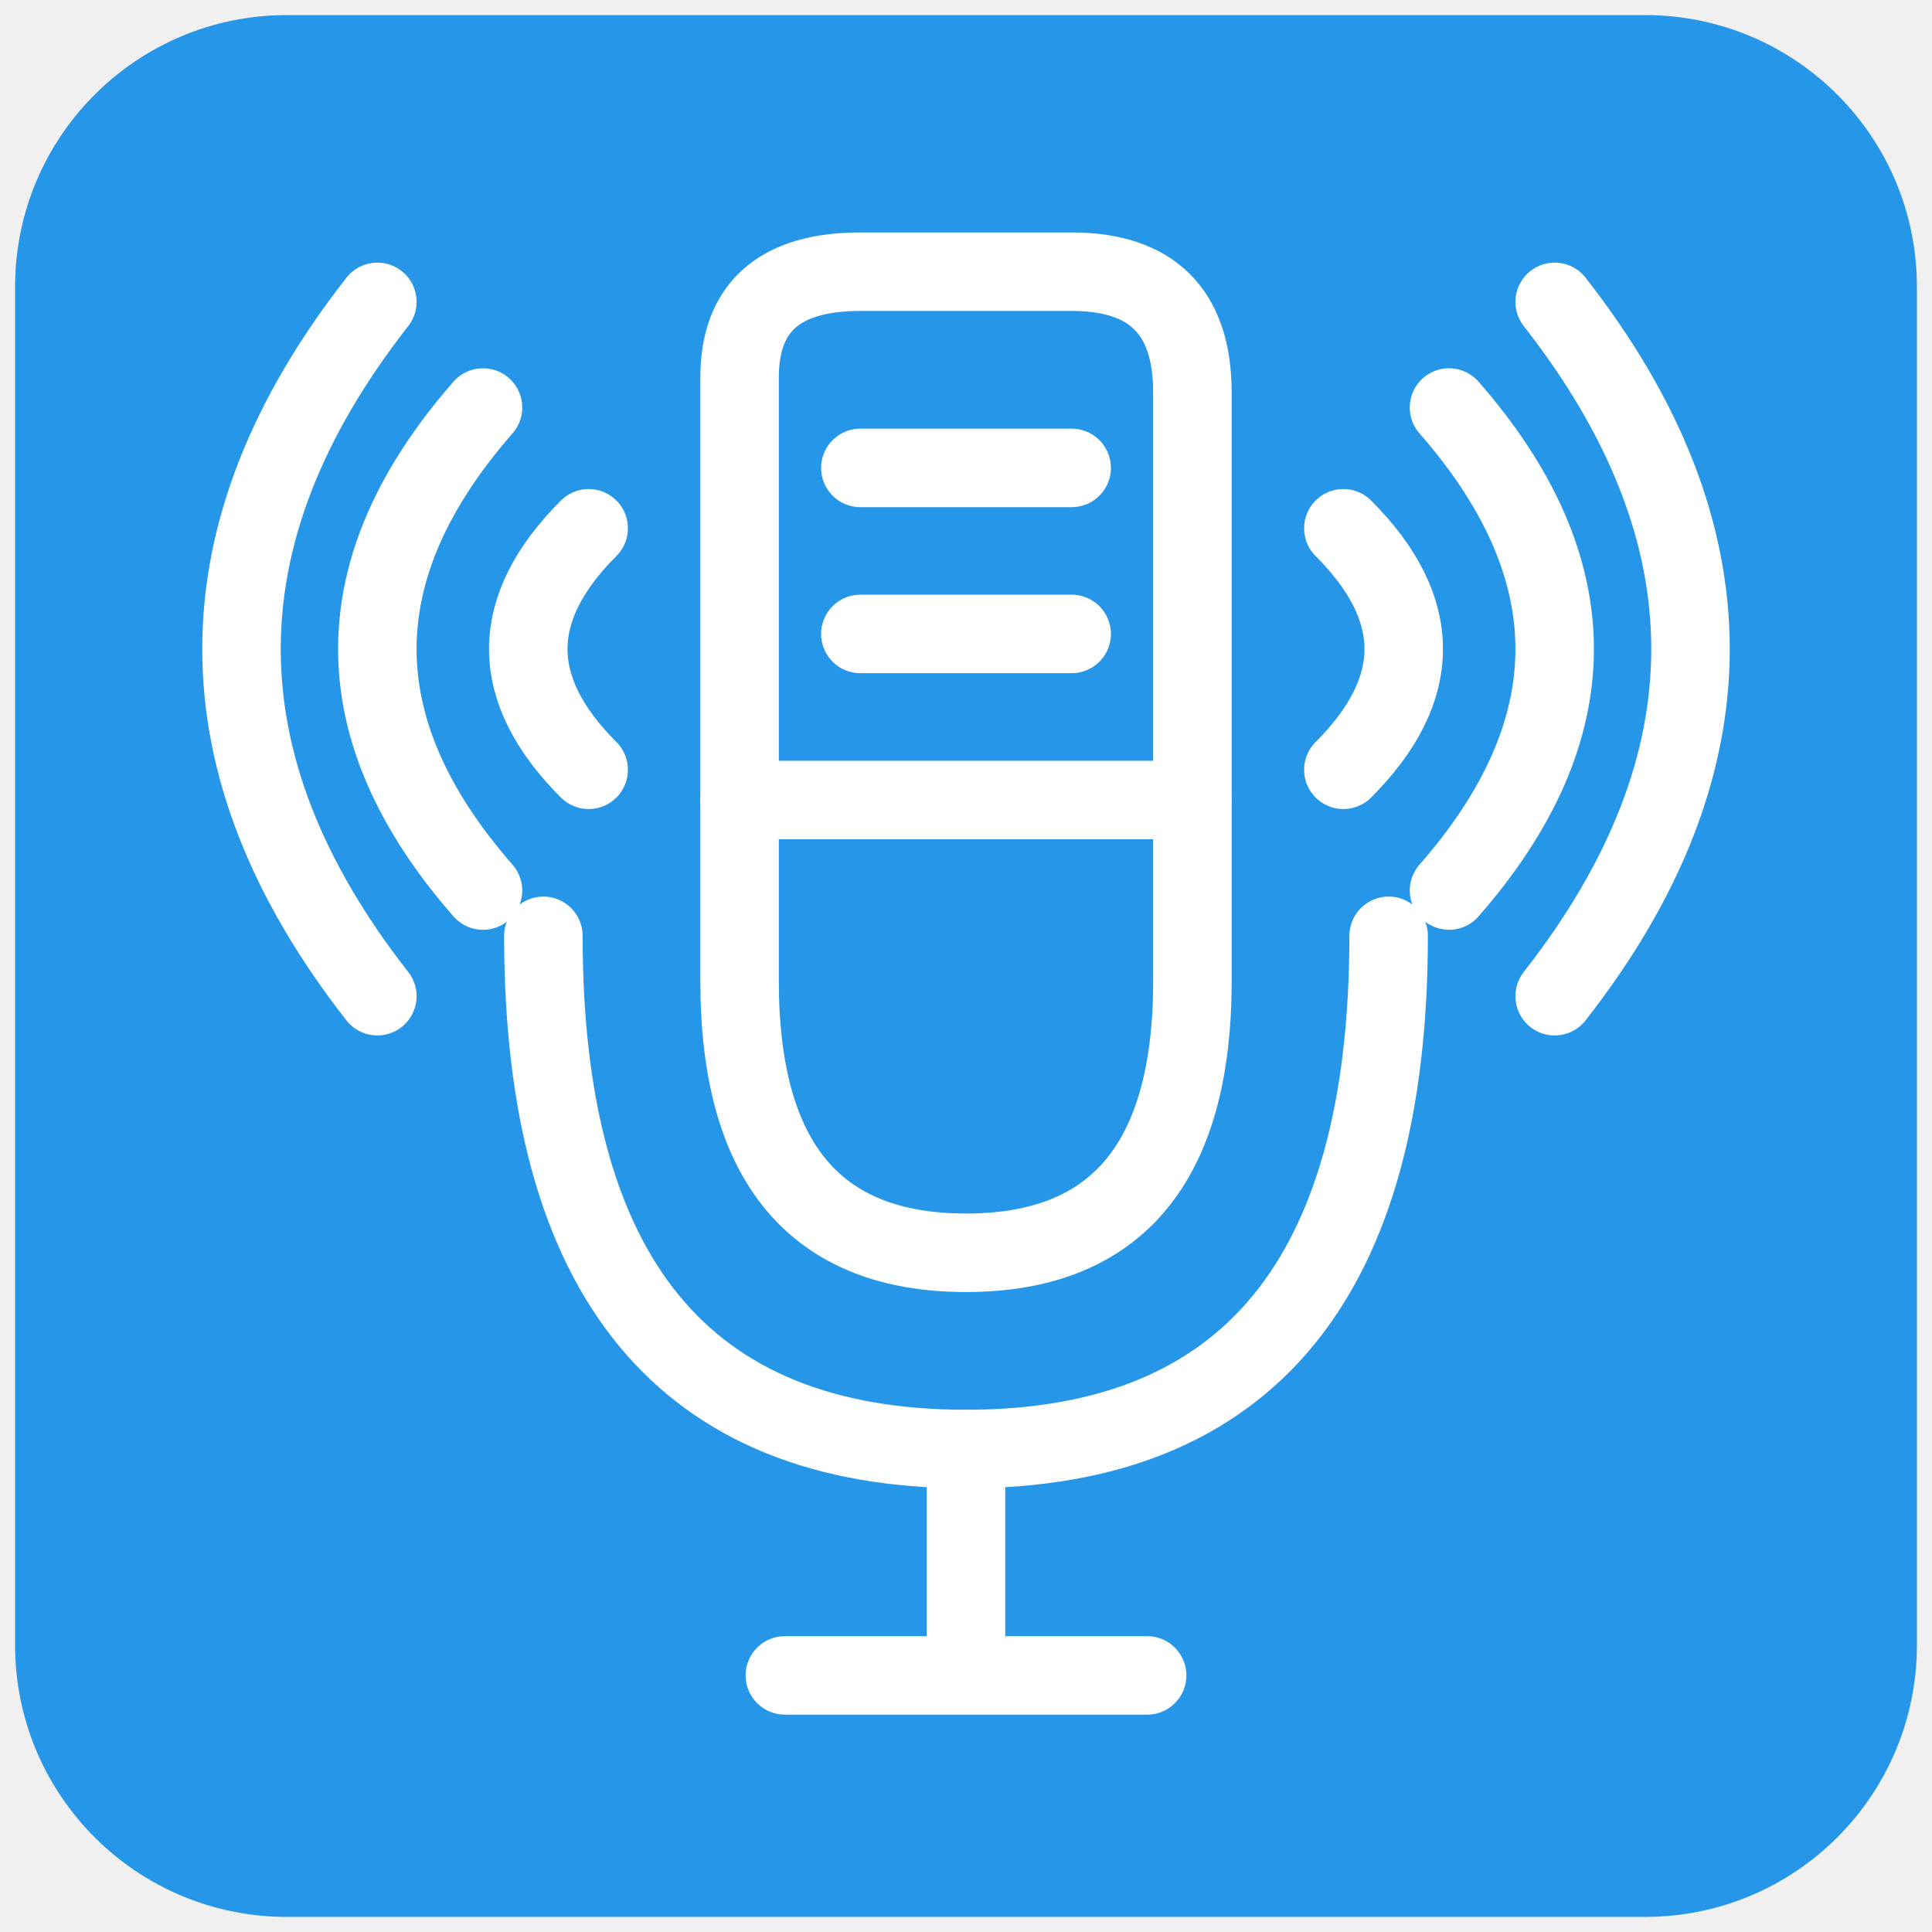
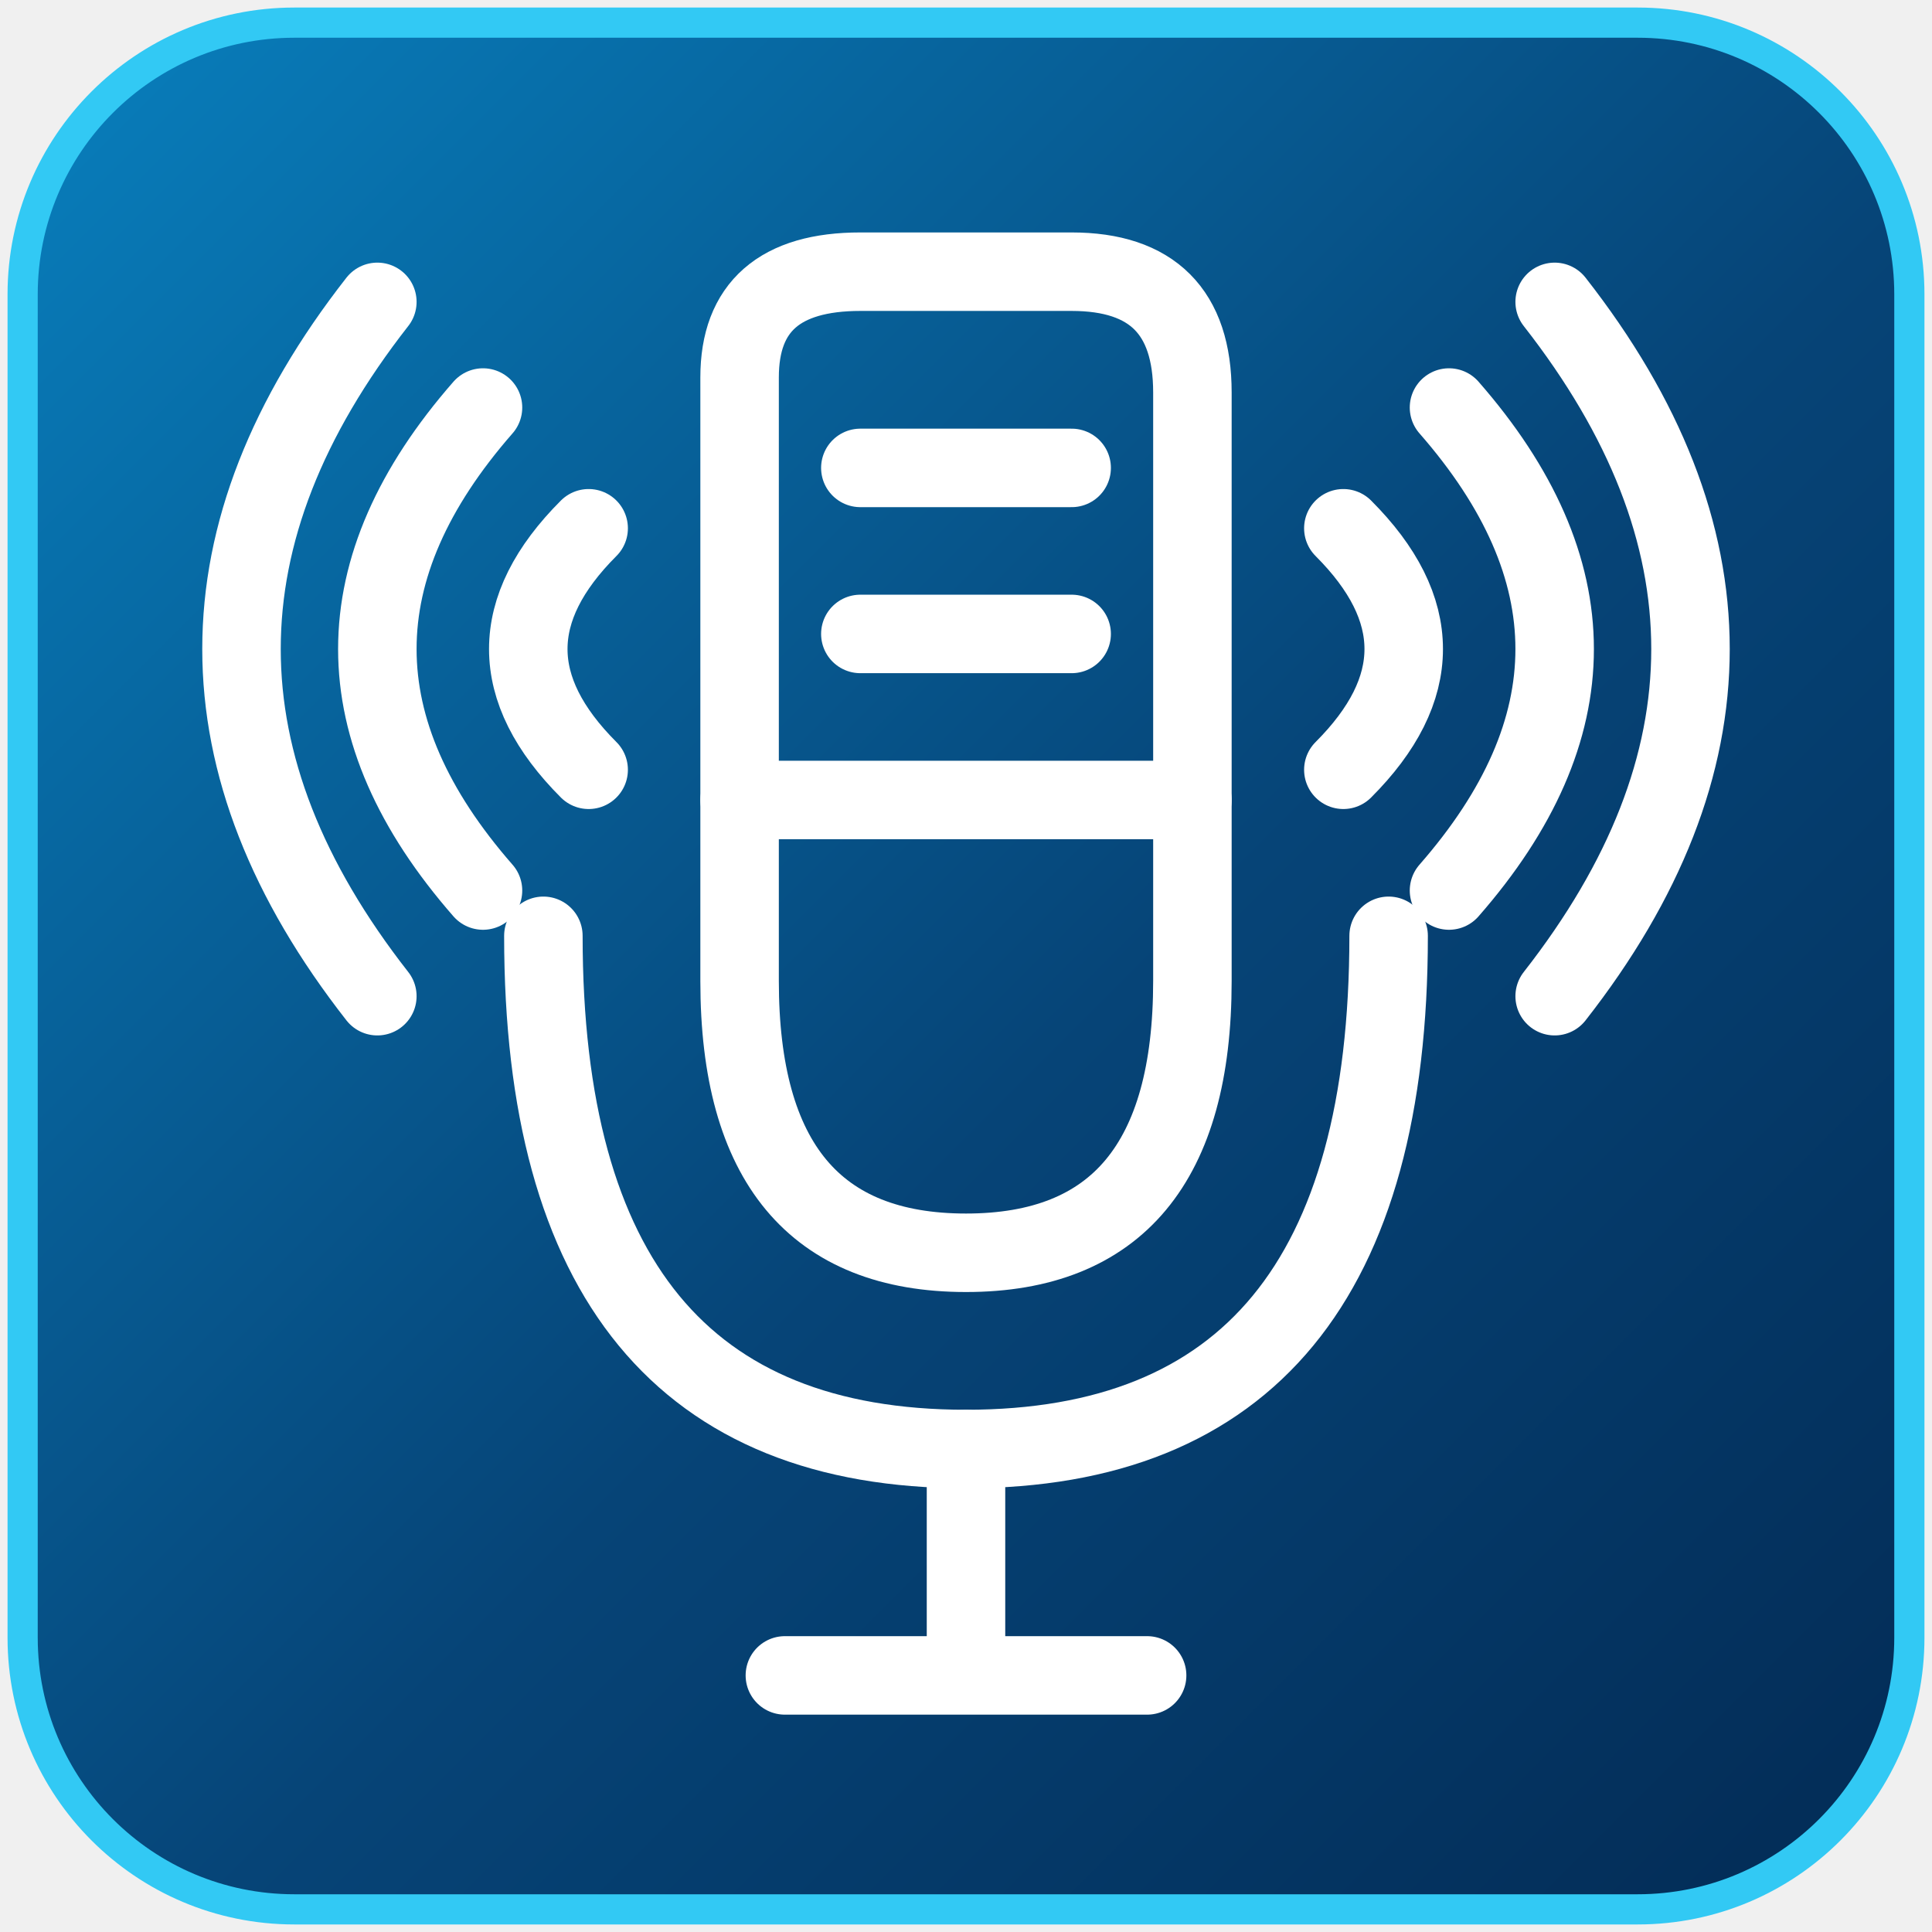
<svg xmlns="http://www.w3.org/2000/svg" width="128" height="128" viewBox="0 0 128 128">
-   <rect x="1" y="1" width="126" height="126" rx="18" fill="#2697E8" />
+   <defs>
+     <linearGradient id="bg" x1="0" y1="0" x2="1" y2="1">
+       <stop offset="0" stop-color="#087fbd" />
+       <stop offset="0.55" stop-color="#064477" />
+       <stop offset="1" stop-color="#032b55" />
+     </linearGradient>
+   </defs>
+   <rect x="1.5" y="1.5" width="125" height="125" rx="18" fill="url(#bg)" stroke="#32c9f4" stroke-width="2" />
  <g fill="none" stroke="#FFFFFF" stroke-width="5.2" stroke-linecap="round" stroke-linejoin="round">
    <path d="M49 25 Q49 18 57 18 H71 Q79 18 79 26 V65 Q79 83 64 83 Q49 83 49 65 Z" />
    <path d="M57 31 H71 M57 42 H71 M49 53 H79" />
    <path d="M39 35 Q31 43 39 51" />
    <path d="M32 27 Q18 43 32 59" />
    <path d="M25 20 Q7 43 25 66" />
    <path d="M89 35 Q97 43 89 51" />
    <path d="M96 27 Q110 43 96 59" />
    <path d="M103 20 Q121 43 103 66" />
    <path d="M36 62 Q36 96 64 96 Q92 96 92 62" />
    <path d="M64 96 V111 M52 111 H76" />
  </g>
</svg>
